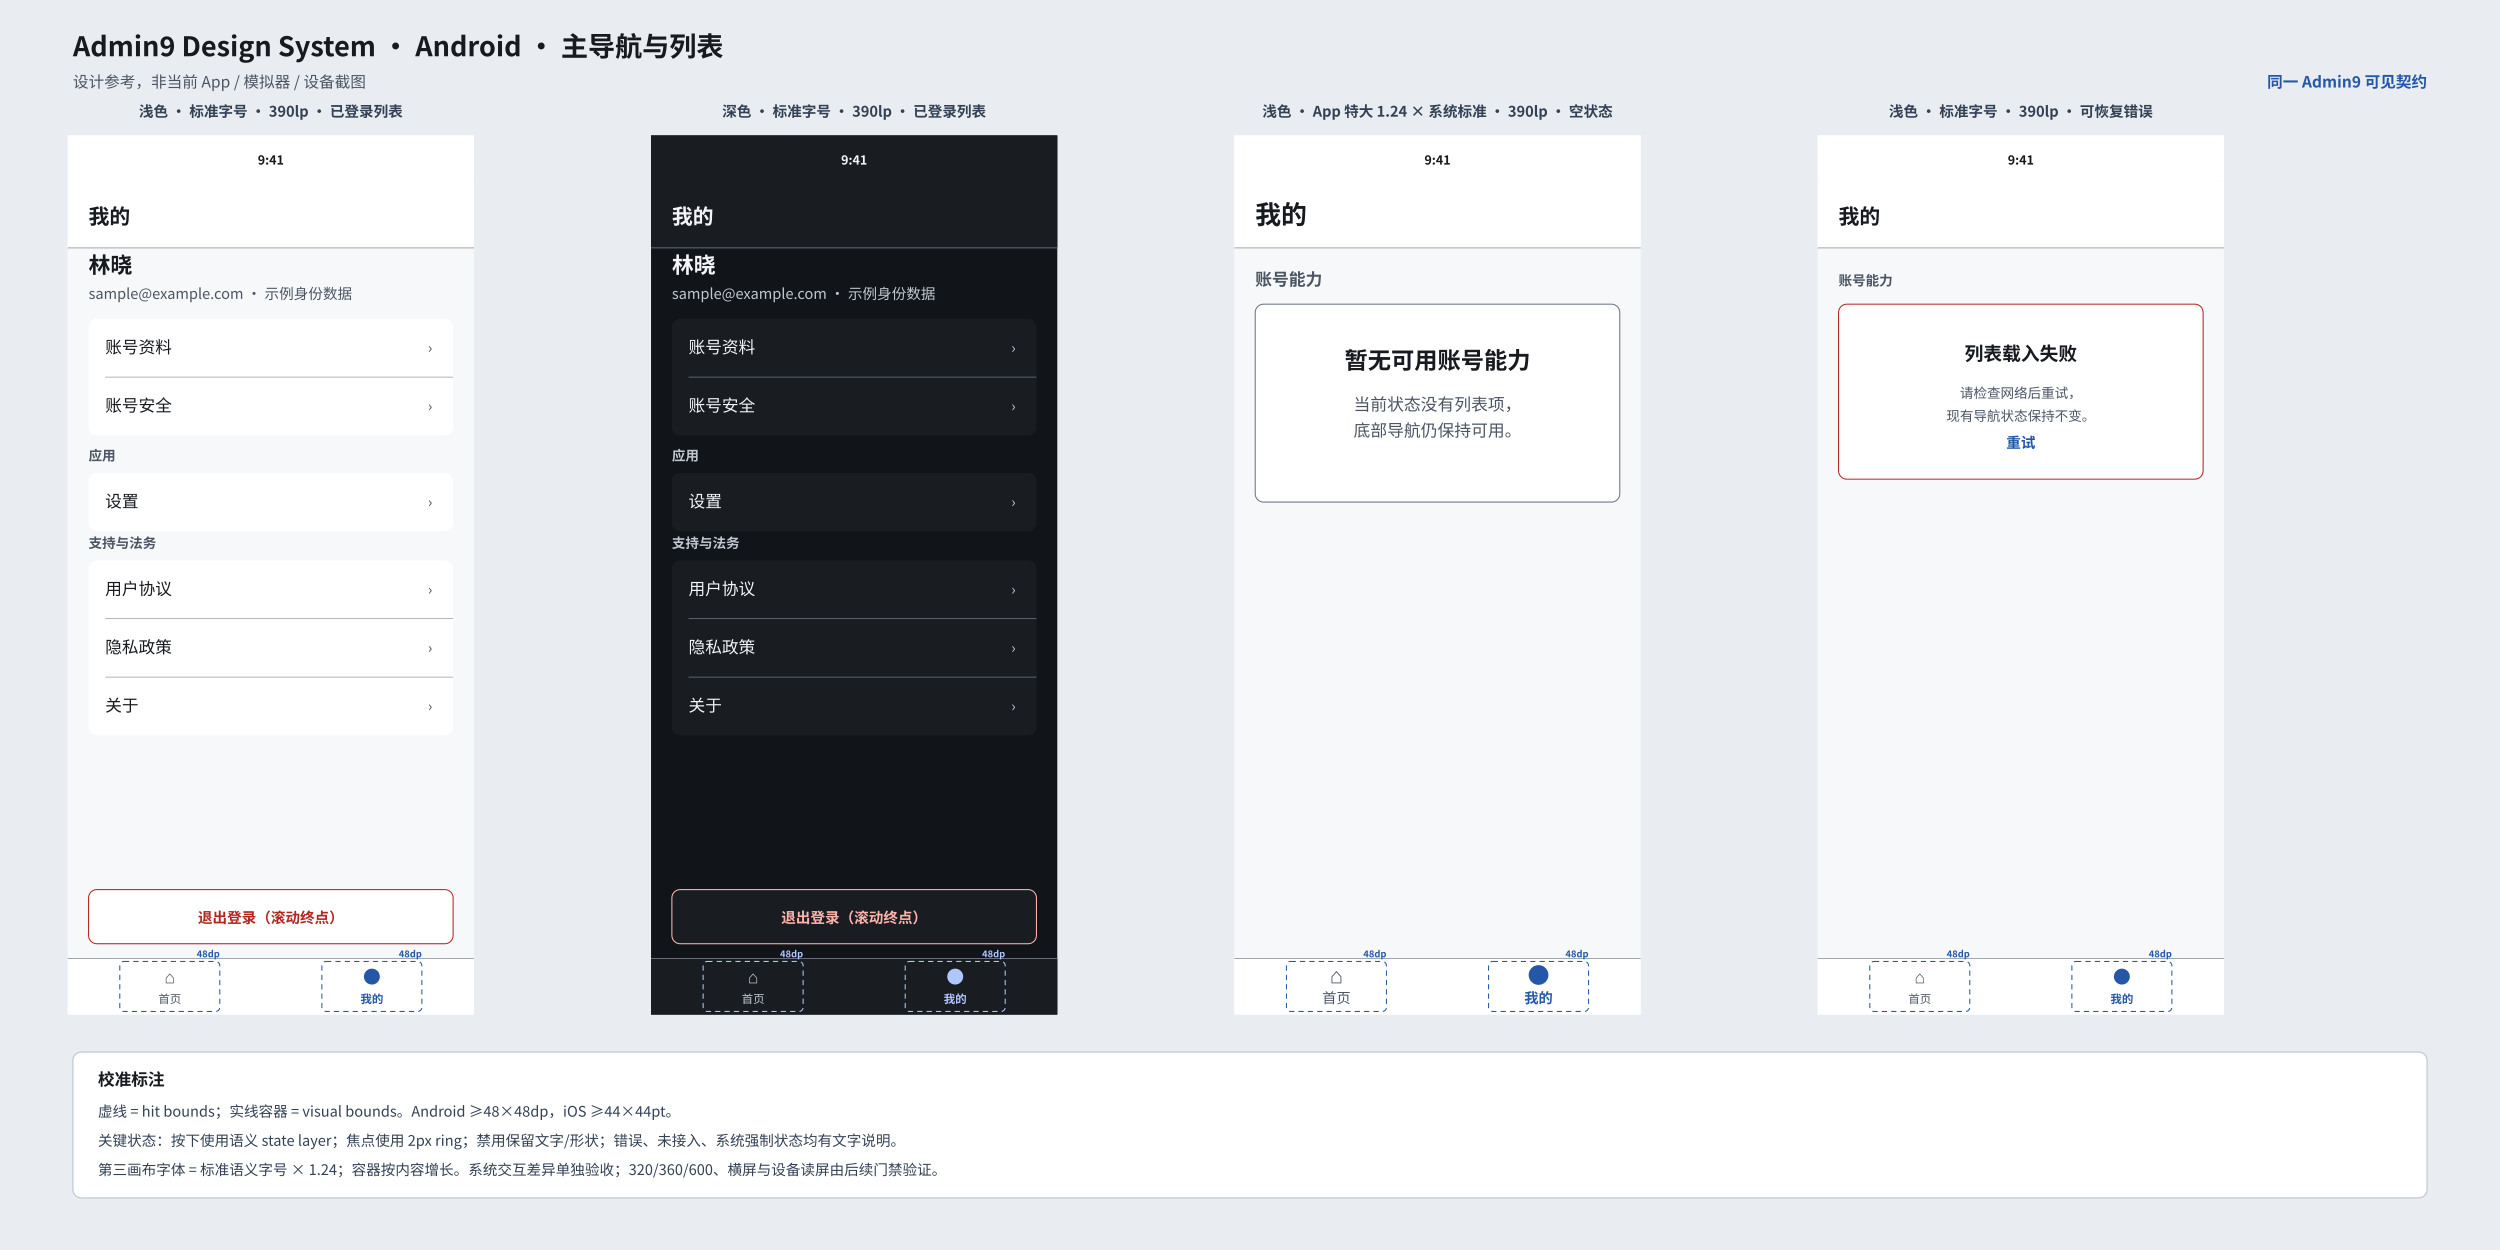
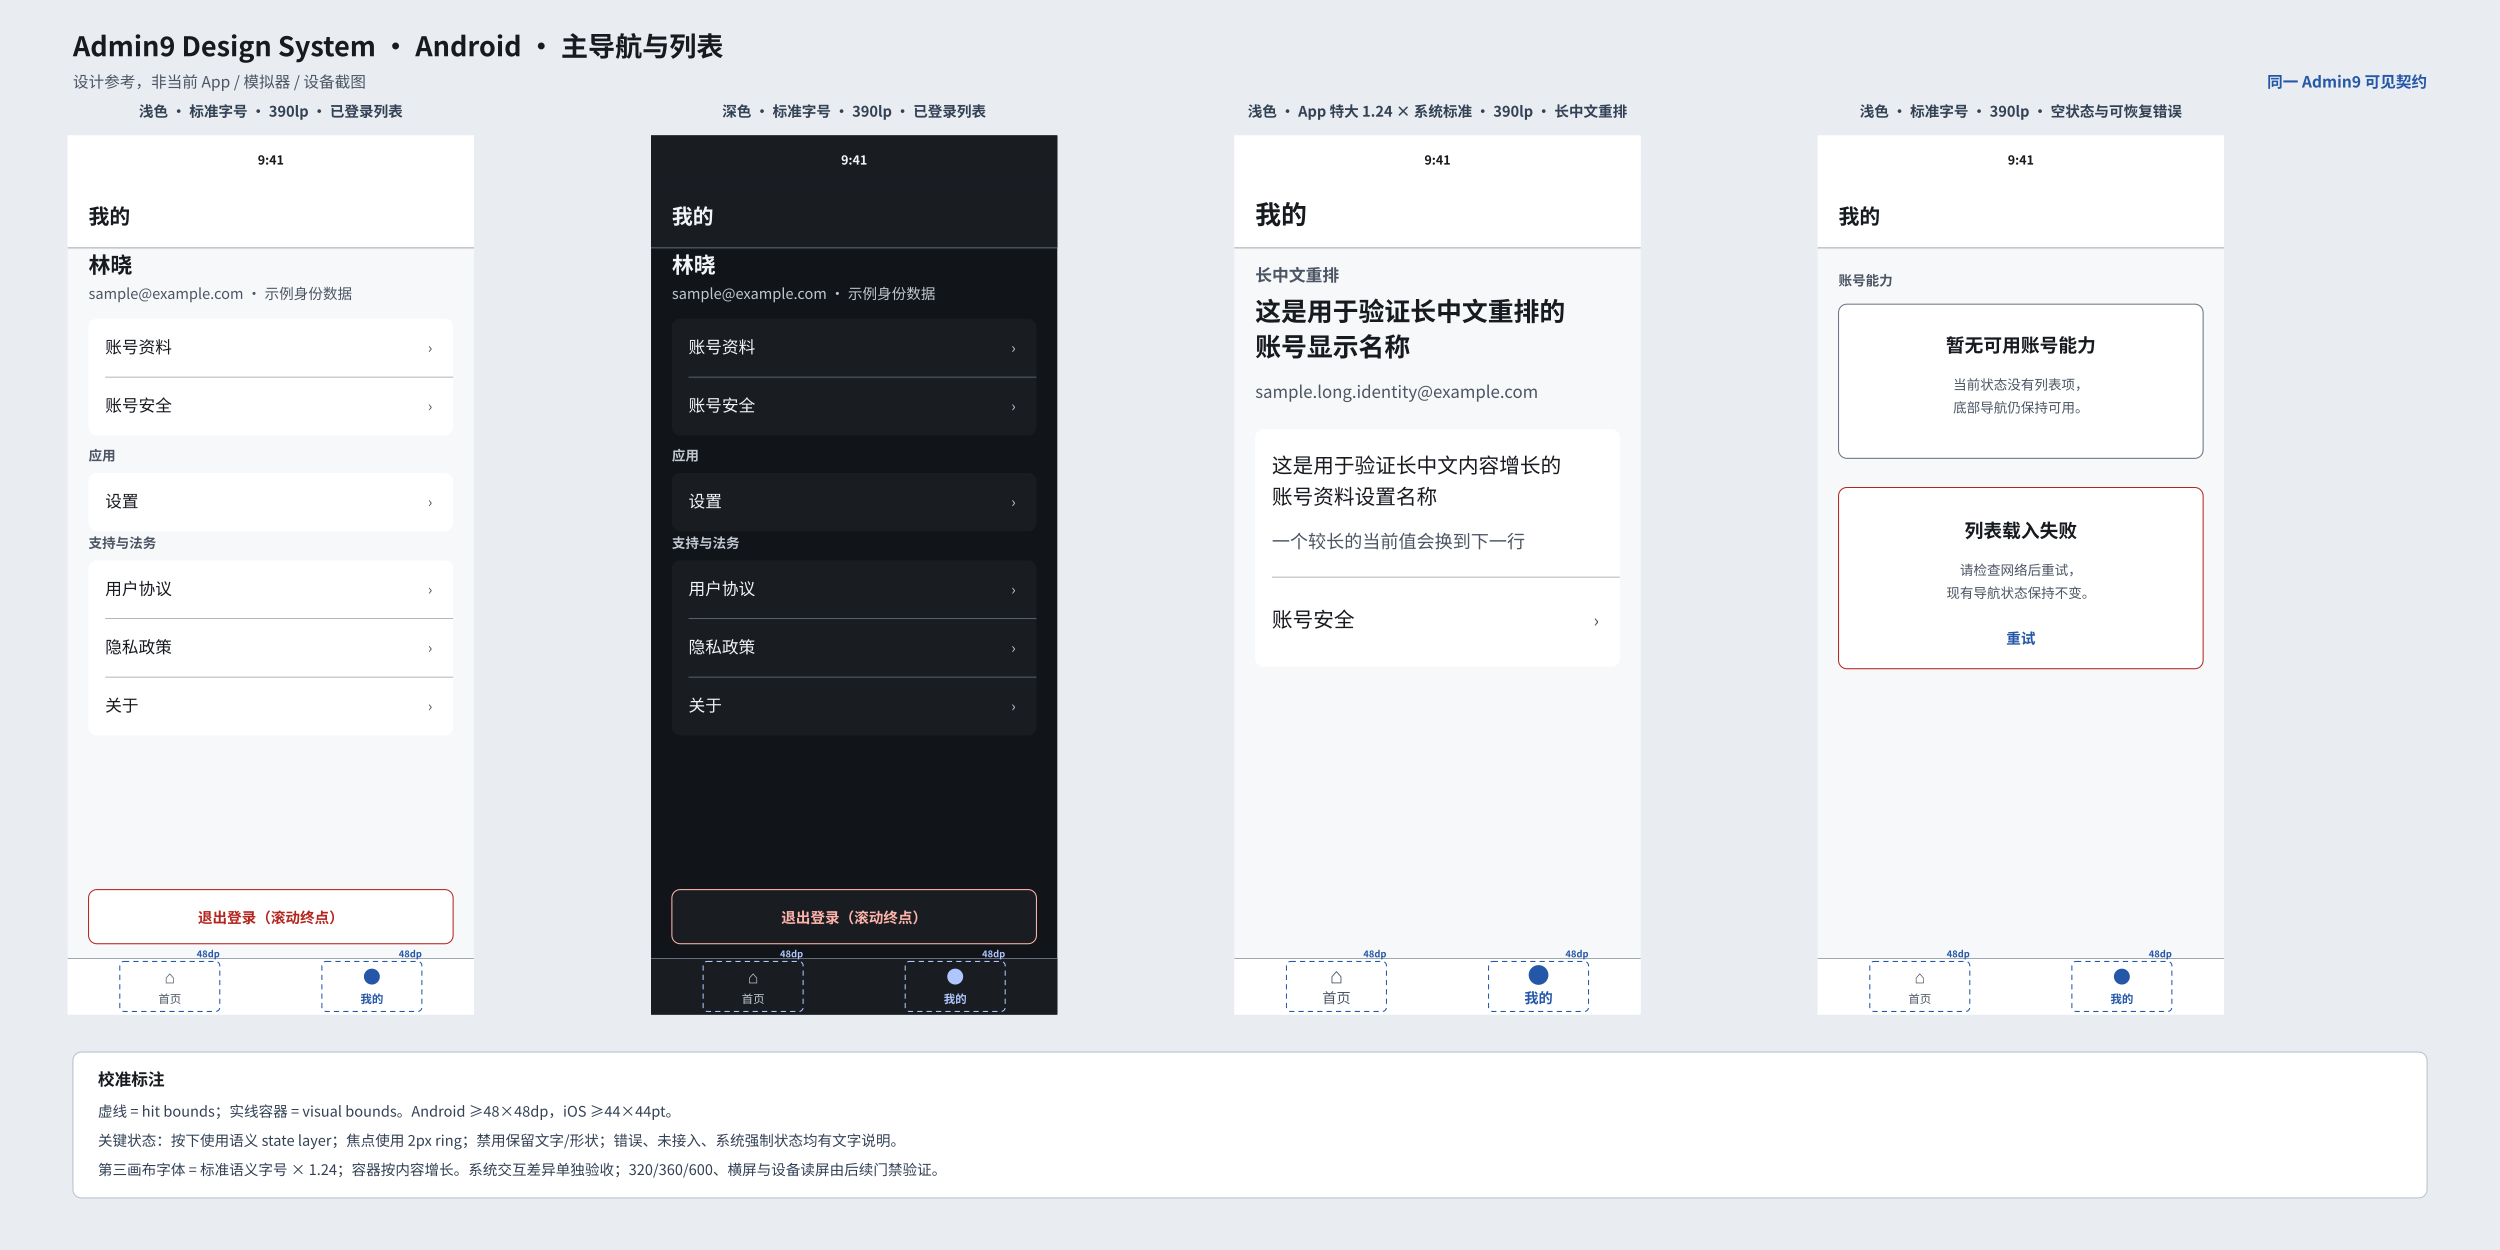
<svg xmlns="http://www.w3.org/2000/svg" width="2400" height="1200" viewBox="0 0 2400 1200">
  <rect x="0" y="0" width="2400" height="1200" rx="0" fill="#E9EDF2" stroke="none" />
-   <text x="70" y="54" font-size="26" font-weight="750" fill="#171A1F" text-anchor="start" font-family="-apple-system,BlinkMacSystemFont,'Noto Sans CJK SC','PingFang SC',Arial,sans-serif">Admin9 Design System · Android · 主导航与列表</text>
+   <text data-platform-difference="board-platform-title" x="70" y="54" font-size="26" font-weight="750" fill="#171A1F" text-anchor="start" font-family="-apple-system,BlinkMacSystemFont,'Noto Sans CJK SC','PingFang SC',Arial,sans-serif">Admin9 Design System · Android · 主导航与列表</text>
  <text x="70" y="84" font-size="15" font-weight="500" fill="#4B5563" text-anchor="start" font-family="-apple-system,BlinkMacSystemFont,'Noto Sans CJK SC','PingFang SC',Arial,sans-serif">设计参考，非当前 App / 模拟器 / 设备截图</text>
  <text x="2330" y="84" font-size="15" font-weight="650" fill="#2457A7" text-anchor="end" font-family="-apple-system,BlinkMacSystemFont,'Noto Sans CJK SC','PingFang SC',Arial,sans-serif">同一 Admin9 可见契约</text>
  <text x="260" y="112" font-size="14" font-weight="650" fill="#334155" text-anchor="middle" font-family="-apple-system,BlinkMacSystemFont,'Noto Sans CJK SC','PingFang SC',Arial,sans-serif">浅色 · 标准字号 · 390lp · 已登录列表</text>
  <g transform="translate(65,130)">
    <rect x="0" y="0" width="390" height="844" rx="0" fill="#F7F8FA" stroke="none" />
    <rect x="0" y="0" width="390" height="44" rx="0" fill="#FFFFFF" stroke="none" />
    <text x="195" y="28" font-size="12" font-weight="600" fill="#171A1F" text-anchor="middle" font-family="-apple-system,BlinkMacSystemFont,'Noto Sans CJK SC','PingFang SC',Arial,sans-serif">9:41</text>
    <rect x="0" y="44" width="390" height="64" rx="0" fill="#FFFFFF" stroke="none" />
    <text x="20" y="85" font-size="20" font-weight="700" fill="#171A1F" text-anchor="start" font-family="-apple-system,BlinkMacSystemFont,'Noto Sans CJK SC','PingFang SC',Arial,sans-serif">我的</text>
    <line x1="0" y1="108" x2="390" y2="108" stroke="#687482" stroke-width="0.6" />
    <text x="20" y="132" font-size="21" font-weight="700" fill="#171A1F" text-anchor="start" font-family="-apple-system,BlinkMacSystemFont,'Noto Sans CJK SC','PingFang SC',Arial,sans-serif">林晓</text>
    <text x="20" y="157" font-size="14" font-weight="400" fill="#4B5563" text-anchor="start" font-family="-apple-system,BlinkMacSystemFont,'Noto Sans CJK SC','PingFang SC',Arial,sans-serif">sample@example.com · 示例身份数据</text>
    <rect x="20" y="176" width="350" height="112" rx="8" fill="#FFFFFF" stroke="none" />
    <text x="36" y="209" font-size="16" font-weight="500" fill="#171A1F" text-anchor="start" font-family="-apple-system,BlinkMacSystemFont,'Noto Sans CJK SC','PingFang SC',Arial,sans-serif">账号资料</text>
    <text x="350" y="209" font-size="14" font-weight="500" fill="#4B5563" text-anchor="end" font-family="-apple-system,BlinkMacSystemFont,'Noto Sans CJK SC','PingFang SC',Arial,sans-serif">›</text>
    <line x1="36" y1="232" x2="370" y2="232" stroke="#687482" stroke-width="0.5" />
    <text x="36" y="265" font-size="16" font-weight="500" fill="#171A1F" text-anchor="start" font-family="-apple-system,BlinkMacSystemFont,'Noto Sans CJK SC','PingFang SC',Arial,sans-serif">账号安全</text>
    <text x="350" y="265" font-size="14" font-weight="500" fill="#4B5563" text-anchor="end" font-family="-apple-system,BlinkMacSystemFont,'Noto Sans CJK SC','PingFang SC',Arial,sans-serif">›</text>
    <text x="20" y="312" font-size="13" font-weight="650" fill="#4B5563" text-anchor="start" font-family="-apple-system,BlinkMacSystemFont,'Noto Sans CJK SC','PingFang SC',Arial,sans-serif">应用</text>
    <rect x="20" y="324" width="350" height="56" rx="8" fill="#FFFFFF" stroke="none" />
    <text x="36" y="357" font-size="16" font-weight="500" fill="#171A1F" text-anchor="start" font-family="-apple-system,BlinkMacSystemFont,'Noto Sans CJK SC','PingFang SC',Arial,sans-serif">设置</text>
    <text x="350" y="357" font-size="14" font-weight="500" fill="#4B5563" text-anchor="end" font-family="-apple-system,BlinkMacSystemFont,'Noto Sans CJK SC','PingFang SC',Arial,sans-serif">›</text>
    <text x="20" y="396" font-size="13" font-weight="650" fill="#4B5563" text-anchor="start" font-family="-apple-system,BlinkMacSystemFont,'Noto Sans CJK SC','PingFang SC',Arial,sans-serif">支持与法务</text>
    <rect x="20" y="408" width="350" height="168" rx="8" fill="#FFFFFF" stroke="none" />
    <text x="36" y="441" font-size="16" font-weight="500" fill="#171A1F" text-anchor="start" font-family="-apple-system,BlinkMacSystemFont,'Noto Sans CJK SC','PingFang SC',Arial,sans-serif">用户协议</text>
    <text x="350" y="441" font-size="14" font-weight="500" fill="#4B5563" text-anchor="end" font-family="-apple-system,BlinkMacSystemFont,'Noto Sans CJK SC','PingFang SC',Arial,sans-serif">›</text>
    <line x1="36" y1="464" x2="370" y2="464" stroke="#687482" stroke-width="0.5" />
    <text x="36" y="497" font-size="16" font-weight="500" fill="#171A1F" text-anchor="start" font-family="-apple-system,BlinkMacSystemFont,'Noto Sans CJK SC','PingFang SC',Arial,sans-serif">隐私政策</text>
    <text x="350" y="497" font-size="14" font-weight="500" fill="#4B5563" text-anchor="end" font-family="-apple-system,BlinkMacSystemFont,'Noto Sans CJK SC','PingFang SC',Arial,sans-serif">›</text>
    <line x1="36" y1="520" x2="370" y2="520" stroke="#687482" stroke-width="0.5" />
    <text x="36" y="553" font-size="16" font-weight="500" fill="#171A1F" text-anchor="start" font-family="-apple-system,BlinkMacSystemFont,'Noto Sans CJK SC','PingFang SC',Arial,sans-serif">关于</text>
    <text x="350" y="553" font-size="14" font-weight="500" fill="#4B5563" text-anchor="end" font-family="-apple-system,BlinkMacSystemFont,'Noto Sans CJK SC','PingFang SC',Arial,sans-serif">›</text>
    <rect x="20" y="724" width="350" height="52" rx="8" fill="#FFFFFF" stroke="#B3261E" />
    <text x="195" y="756" font-size="14" font-weight="650" fill="#B3261E" text-anchor="middle" font-family="-apple-system,BlinkMacSystemFont,'Noto Sans CJK SC','PingFang SC',Arial,sans-serif">退出登录（滚动终点）</text>
    <rect x="0" y="790" width="390" height="54" rx="0" fill="#FFFFFF" stroke="none" />
    <line x1="0" y1="790" x2="390" y2="790" stroke="#687482" stroke-width="0.6" />
    <text x="98" y="814" font-size="17" font-weight="600" fill="#4B5563" text-anchor="middle" font-family="-apple-system,BlinkMacSystemFont,'Noto Sans CJK SC','PingFang SC',Arial,sans-serif">⌂</text>
    <text x="98" y="833" font-size="11" font-weight="500" fill="#4B5563" text-anchor="middle" font-family="-apple-system,BlinkMacSystemFont,'Noto Sans CJK SC','PingFang SC',Arial,sans-serif">首页</text>
    <text x="292" y="814" font-size="17" font-weight="600" fill="#2457A7" text-anchor="middle" font-family="-apple-system,BlinkMacSystemFont,'Noto Sans CJK SC','PingFang SC',Arial,sans-serif">●</text>
    <text x="292" y="833" font-size="11" font-weight="650" fill="#2457A7" text-anchor="middle" font-family="-apple-system,BlinkMacSystemFont,'Noto Sans CJK SC','PingFang SC',Arial,sans-serif">我的</text>
    <rect x="50" y="793" width="96" height="48" rx="4" fill="none" stroke="#2457A7" stroke-dasharray="5 4" />
-     <text x="146" y="789" font-size="9" font-weight="600" fill="#2457A7" text-anchor="end" font-family="-apple-system,BlinkMacSystemFont,'Noto Sans CJK SC','PingFang SC',Arial,sans-serif">48dp</text>
+     <text data-platform-difference="navigation-hit-minimum" x="146" y="789" font-size="9" font-weight="600" fill="#2457A7" text-anchor="end" font-family="-apple-system,BlinkMacSystemFont,'Noto Sans CJK SC','PingFang SC',Arial,sans-serif">48dp</text>
    <rect x="244" y="793" width="96" height="48" rx="4" fill="none" stroke="#2457A7" stroke-dasharray="5 4" />
-     <text x="340" y="789" font-size="9" font-weight="600" fill="#2457A7" text-anchor="end" font-family="-apple-system,BlinkMacSystemFont,'Noto Sans CJK SC','PingFang SC',Arial,sans-serif">48dp</text>
+     <text data-platform-difference="navigation-hit-minimum" x="340" y="789" font-size="9" font-weight="600" fill="#2457A7" text-anchor="end" font-family="-apple-system,BlinkMacSystemFont,'Noto Sans CJK SC','PingFang SC',Arial,sans-serif">48dp</text>
  </g>
  <text x="820" y="112" font-size="14" font-weight="650" fill="#334155" text-anchor="middle" font-family="-apple-system,BlinkMacSystemFont,'Noto Sans CJK SC','PingFang SC',Arial,sans-serif">深色 · 标准字号 · 390lp · 已登录列表</text>
  <g transform="translate(625,130)">
    <rect x="0" y="0" width="390" height="844" rx="0" fill="#111418" stroke="none" />
    <rect x="0" y="0" width="390" height="44" rx="0" fill="#191D22" stroke="none" />
    <text x="195" y="28" font-size="12" font-weight="600" fill="#F2F4F7" text-anchor="middle" font-family="-apple-system,BlinkMacSystemFont,'Noto Sans CJK SC','PingFang SC',Arial,sans-serif">9:41</text>
    <rect x="0" y="44" width="390" height="64" rx="0" fill="#191D22" stroke="none" />
    <text x="20" y="85" font-size="20" font-weight="700" fill="#F2F4F7" text-anchor="start" font-family="-apple-system,BlinkMacSystemFont,'Noto Sans CJK SC','PingFang SC',Arial,sans-serif">我的</text>
    <line x1="0" y1="108" x2="390" y2="108" stroke="#929EAC" stroke-width="0.6" />
    <text x="20" y="132" font-size="21" font-weight="700" fill="#F2F4F7" text-anchor="start" font-family="-apple-system,BlinkMacSystemFont,'Noto Sans CJK SC','PingFang SC',Arial,sans-serif">林晓</text>
    <text x="20" y="157" font-size="14" font-weight="400" fill="#C1C7D0" text-anchor="start" font-family="-apple-system,BlinkMacSystemFont,'Noto Sans CJK SC','PingFang SC',Arial,sans-serif">sample@example.com · 示例身份数据</text>
    <rect x="20" y="176" width="350" height="112" rx="8" fill="#191D22" stroke="none" />
    <text x="36" y="209" font-size="16" font-weight="500" fill="#F2F4F7" text-anchor="start" font-family="-apple-system,BlinkMacSystemFont,'Noto Sans CJK SC','PingFang SC',Arial,sans-serif">账号资料</text>
    <text x="350" y="209" font-size="14" font-weight="500" fill="#C1C7D0" text-anchor="end" font-family="-apple-system,BlinkMacSystemFont,'Noto Sans CJK SC','PingFang SC',Arial,sans-serif">›</text>
    <line x1="36" y1="232" x2="370" y2="232" stroke="#929EAC" stroke-width="0.5" />
    <text x="36" y="265" font-size="16" font-weight="500" fill="#F2F4F7" text-anchor="start" font-family="-apple-system,BlinkMacSystemFont,'Noto Sans CJK SC','PingFang SC',Arial,sans-serif">账号安全</text>
    <text x="350" y="265" font-size="14" font-weight="500" fill="#C1C7D0" text-anchor="end" font-family="-apple-system,BlinkMacSystemFont,'Noto Sans CJK SC','PingFang SC',Arial,sans-serif">›</text>
    <text x="20" y="312" font-size="13" font-weight="650" fill="#C1C7D0" text-anchor="start" font-family="-apple-system,BlinkMacSystemFont,'Noto Sans CJK SC','PingFang SC',Arial,sans-serif">应用</text>
    <rect x="20" y="324" width="350" height="56" rx="8" fill="#191D22" stroke="none" />
    <text x="36" y="357" font-size="16" font-weight="500" fill="#F2F4F7" text-anchor="start" font-family="-apple-system,BlinkMacSystemFont,'Noto Sans CJK SC','PingFang SC',Arial,sans-serif">设置</text>
    <text x="350" y="357" font-size="14" font-weight="500" fill="#C1C7D0" text-anchor="end" font-family="-apple-system,BlinkMacSystemFont,'Noto Sans CJK SC','PingFang SC',Arial,sans-serif">›</text>
    <text x="20" y="396" font-size="13" font-weight="650" fill="#C1C7D0" text-anchor="start" font-family="-apple-system,BlinkMacSystemFont,'Noto Sans CJK SC','PingFang SC',Arial,sans-serif">支持与法务</text>
    <rect x="20" y="408" width="350" height="168" rx="8" fill="#191D22" stroke="none" />
    <text x="36" y="441" font-size="16" font-weight="500" fill="#F2F4F7" text-anchor="start" font-family="-apple-system,BlinkMacSystemFont,'Noto Sans CJK SC','PingFang SC',Arial,sans-serif">用户协议</text>
    <text x="350" y="441" font-size="14" font-weight="500" fill="#C1C7D0" text-anchor="end" font-family="-apple-system,BlinkMacSystemFont,'Noto Sans CJK SC','PingFang SC',Arial,sans-serif">›</text>
    <line x1="36" y1="464" x2="370" y2="464" stroke="#929EAC" stroke-width="0.5" />
    <text x="36" y="497" font-size="16" font-weight="500" fill="#F2F4F7" text-anchor="start" font-family="-apple-system,BlinkMacSystemFont,'Noto Sans CJK SC','PingFang SC',Arial,sans-serif">隐私政策</text>
    <text x="350" y="497" font-size="14" font-weight="500" fill="#C1C7D0" text-anchor="end" font-family="-apple-system,BlinkMacSystemFont,'Noto Sans CJK SC','PingFang SC',Arial,sans-serif">›</text>
    <line x1="36" y1="520" x2="370" y2="520" stroke="#929EAC" stroke-width="0.5" />
    <text x="36" y="553" font-size="16" font-weight="500" fill="#F2F4F7" text-anchor="start" font-family="-apple-system,BlinkMacSystemFont,'Noto Sans CJK SC','PingFang SC',Arial,sans-serif">关于</text>
    <text x="350" y="553" font-size="14" font-weight="500" fill="#C1C7D0" text-anchor="end" font-family="-apple-system,BlinkMacSystemFont,'Noto Sans CJK SC','PingFang SC',Arial,sans-serif">›</text>
    <rect x="20" y="724" width="350" height="52" rx="8" fill="#191D22" stroke="#FFB4AB" />
    <text x="195" y="756" font-size="14" font-weight="650" fill="#FFB4AB" text-anchor="middle" font-family="-apple-system,BlinkMacSystemFont,'Noto Sans CJK SC','PingFang SC',Arial,sans-serif">退出登录（滚动终点）</text>
    <rect x="0" y="790" width="390" height="54" rx="0" fill="#191D22" stroke="none" />
    <line x1="0" y1="790" x2="390" y2="790" stroke="#929EAC" stroke-width="0.6" />
    <text x="98" y="814" font-size="17" font-weight="600" fill="#C1C7D0" text-anchor="middle" font-family="-apple-system,BlinkMacSystemFont,'Noto Sans CJK SC','PingFang SC',Arial,sans-serif">⌂</text>
    <text x="98" y="833" font-size="11" font-weight="500" fill="#C1C7D0" text-anchor="middle" font-family="-apple-system,BlinkMacSystemFont,'Noto Sans CJK SC','PingFang SC',Arial,sans-serif">首页</text>
    <text x="292" y="814" font-size="17" font-weight="600" fill="#AFC6FF" text-anchor="middle" font-family="-apple-system,BlinkMacSystemFont,'Noto Sans CJK SC','PingFang SC',Arial,sans-serif">●</text>
    <text x="292" y="833" font-size="11" font-weight="650" fill="#AFC6FF" text-anchor="middle" font-family="-apple-system,BlinkMacSystemFont,'Noto Sans CJK SC','PingFang SC',Arial,sans-serif">我的</text>
    <rect x="50" y="793" width="96" height="48" rx="4" fill="none" stroke="#AFC6FF" stroke-dasharray="5 4" />
-     <text x="146" y="789" font-size="9" font-weight="600" fill="#AFC6FF" text-anchor="end" font-family="-apple-system,BlinkMacSystemFont,'Noto Sans CJK SC','PingFang SC',Arial,sans-serif">48dp</text>
+     <text data-platform-difference="navigation-hit-minimum" x="146" y="789" font-size="9" font-weight="600" fill="#AFC6FF" text-anchor="end" font-family="-apple-system,BlinkMacSystemFont,'Noto Sans CJK SC','PingFang SC',Arial,sans-serif">48dp</text>
    <rect x="244" y="793" width="96" height="48" rx="4" fill="none" stroke="#AFC6FF" stroke-dasharray="5 4" />
-     <text x="340" y="789" font-size="9" font-weight="600" fill="#AFC6FF" text-anchor="end" font-family="-apple-system,BlinkMacSystemFont,'Noto Sans CJK SC','PingFang SC',Arial,sans-serif">48dp</text>
+     <text data-platform-difference="navigation-hit-minimum" x="340" y="789" font-size="9" font-weight="600" fill="#AFC6FF" text-anchor="end" font-family="-apple-system,BlinkMacSystemFont,'Noto Sans CJK SC','PingFang SC',Arial,sans-serif">48dp</text>
  </g>
-   <text x="1380" y="112" font-size="14" font-weight="650" fill="#334155" text-anchor="middle" font-family="-apple-system,BlinkMacSystemFont,'Noto Sans CJK SC','PingFang SC',Arial,sans-serif">浅色 · App 特大 1.24 × 系统标准 · 390lp · 空状态</text>
+   <text x="1380" y="112" font-size="14" font-weight="650" fill="#334155" text-anchor="middle" font-family="-apple-system,BlinkMacSystemFont,'Noto Sans CJK SC','PingFang SC',Arial,sans-serif">浅色 · App 特大 1.24 × 系统标准 · 390lp · 长中文重排</text>
  <g transform="translate(1185,130)">
    <rect x="0" y="0" width="390" height="844" rx="0" fill="#F7F8FA" stroke="none" />
    <rect x="0" y="0" width="390" height="44" rx="0" fill="#FFFFFF" stroke="none" />
    <text x="195" y="28" font-size="12" font-weight="600" fill="#171A1F" text-anchor="middle" font-family="-apple-system,BlinkMacSystemFont,'Noto Sans CJK SC','PingFang SC',Arial,sans-serif">9:41</text>
    <rect x="0" y="44" width="390" height="64" rx="0" fill="#FFFFFF" stroke="none" />
    <text x="20" y="85" font-size="24.8" font-weight="700" fill="#171A1F" text-anchor="start" font-family="-apple-system,BlinkMacSystemFont,'Noto Sans CJK SC','PingFang SC',Arial,sans-serif">我的</text>
    <line x1="0" y1="108" x2="390" y2="108" stroke="#687482" stroke-width="0.6" />
-     <text x="20" y="144" font-size="16.12" font-weight="650" fill="#4B5563" text-anchor="start" font-family="-apple-system,BlinkMacSystemFont,'Noto Sans CJK SC','PingFang SC',Arial,sans-serif">账号能力</text>
-     <rect x="20" y="162" width="350" height="190" rx="8" fill="#FFFFFF" stroke="#687482" />
-     <text x="195" y="224" font-size="22.32" font-weight="700" fill="#171A1F" text-anchor="middle" font-family="-apple-system,BlinkMacSystemFont,'Noto Sans CJK SC','PingFang SC',Arial,sans-serif">暂无可用账号能力</text>
-     <text x="195" y="264" font-size="16.12" font-weight="400" fill="#4B5563" text-anchor="middle" font-family="-apple-system,BlinkMacSystemFont,'Noto Sans CJK SC','PingFang SC',Arial,sans-serif">当前状态没有列表项，</text>
-     <text x="195" y="289" font-size="16.12" font-weight="400" fill="#4B5563" text-anchor="middle" font-family="-apple-system,BlinkMacSystemFont,'Noto Sans CJK SC','PingFang SC',Arial,sans-serif">底部导航仍保持可用。</text>
+     <text x="20" y="140" font-size="16.12" font-weight="650" fill="#4B5563" text-anchor="start" font-family="-apple-system,BlinkMacSystemFont,'Noto Sans CJK SC','PingFang SC',Arial,sans-serif">长中文重排</text>
+     <text x="20" y="178" font-size="24.8" font-weight="700" fill="#171A1F" text-anchor="start" font-family="-apple-system,BlinkMacSystemFont,'Noto Sans CJK SC','PingFang SC',Arial,sans-serif">这是用于验证长中文重排的</text>
+     <text x="20" y="212" font-size="24.8" font-weight="700" fill="#171A1F" text-anchor="start" font-family="-apple-system,BlinkMacSystemFont,'Noto Sans CJK SC','PingFang SC',Arial,sans-serif">账号显示名称</text>
+     <text x="20" y="252" font-size="16.12" font-weight="400" fill="#4B5563" text-anchor="start" font-family="-apple-system,BlinkMacSystemFont,'Noto Sans CJK SC','PingFang SC',Arial,sans-serif">sample.long.identity@example.com</text>
+     <rect x="20" y="282" width="350" height="228" rx="8" fill="#FFFFFF" stroke="none" />
+     <text x="36" y="324" font-size="19.84" font-weight="500" fill="#171A1F" text-anchor="start" font-family="-apple-system,BlinkMacSystemFont,'Noto Sans CJK SC','PingFang SC',Arial,sans-serif">这是用于验证长中文内容增长的</text>
+     <text x="36" y="354" font-size="19.84" font-weight="500" fill="#171A1F" text-anchor="start" font-family="-apple-system,BlinkMacSystemFont,'Noto Sans CJK SC','PingFang SC',Arial,sans-serif">账号资料设置名称</text>
+     <text x="36" y="396" font-size="17.36" font-weight="500" fill="#4B5563" text-anchor="start" font-family="-apple-system,BlinkMacSystemFont,'Noto Sans CJK SC','PingFang SC',Arial,sans-serif">一个较长的当前值会换到下一行</text>
+     <line x1="36" y1="424" x2="370" y2="424" stroke="#687482" stroke-width="0.5" />
+     <text x="36" y="472" font-size="19.84" font-weight="500" fill="#171A1F" text-anchor="start" font-family="-apple-system,BlinkMacSystemFont,'Noto Sans CJK SC','PingFang SC',Arial,sans-serif">账号安全</text>
+     <text x="350" y="472" font-size="17.36" font-weight="500" fill="#4B5563" text-anchor="end" font-family="-apple-system,BlinkMacSystemFont,'Noto Sans CJK SC','PingFang SC',Arial,sans-serif">›</text>
    <rect x="0" y="790" width="390" height="54" rx="0" fill="#FFFFFF" stroke="none" />
    <line x1="0" y1="790" x2="390" y2="790" stroke="#687482" stroke-width="0.6" />
    <text x="98" y="814" font-size="21.08" font-weight="600" fill="#4B5563" text-anchor="middle" font-family="-apple-system,BlinkMacSystemFont,'Noto Sans CJK SC','PingFang SC',Arial,sans-serif">⌂</text>
    <text x="98" y="833" font-size="13.64" font-weight="500" fill="#4B5563" text-anchor="middle" font-family="-apple-system,BlinkMacSystemFont,'Noto Sans CJK SC','PingFang SC',Arial,sans-serif">首页</text>
    <text x="292" y="814" font-size="21.08" font-weight="600" fill="#2457A7" text-anchor="middle" font-family="-apple-system,BlinkMacSystemFont,'Noto Sans CJK SC','PingFang SC',Arial,sans-serif">●</text>
    <text x="292" y="833" font-size="13.64" font-weight="650" fill="#2457A7" text-anchor="middle" font-family="-apple-system,BlinkMacSystemFont,'Noto Sans CJK SC','PingFang SC',Arial,sans-serif">我的</text>
    <rect x="50" y="793" width="96" height="48" rx="4" fill="none" stroke="#2457A7" stroke-dasharray="5 4" />
-     <text x="146" y="789" font-size="9" font-weight="600" fill="#2457A7" text-anchor="end" font-family="-apple-system,BlinkMacSystemFont,'Noto Sans CJK SC','PingFang SC',Arial,sans-serif">48dp</text>
+     <text data-platform-difference="navigation-hit-minimum" x="146" y="789" font-size="9" font-weight="600" fill="#2457A7" text-anchor="end" font-family="-apple-system,BlinkMacSystemFont,'Noto Sans CJK SC','PingFang SC',Arial,sans-serif">48dp</text>
    <rect x="244" y="793" width="96" height="48" rx="4" fill="none" stroke="#2457A7" stroke-dasharray="5 4" />
-     <text x="340" y="789" font-size="9" font-weight="600" fill="#2457A7" text-anchor="end" font-family="-apple-system,BlinkMacSystemFont,'Noto Sans CJK SC','PingFang SC',Arial,sans-serif">48dp</text>
+     <text data-platform-difference="navigation-hit-minimum" x="340" y="789" font-size="9" font-weight="600" fill="#2457A7" text-anchor="end" font-family="-apple-system,BlinkMacSystemFont,'Noto Sans CJK SC','PingFang SC',Arial,sans-serif">48dp</text>
  </g>
-   <text x="1940" y="112" font-size="14" font-weight="650" fill="#334155" text-anchor="middle" font-family="-apple-system,BlinkMacSystemFont,'Noto Sans CJK SC','PingFang SC',Arial,sans-serif">浅色 · 标准字号 · 390lp · 可恢复错误</text>
+   <text x="1940" y="112" font-size="14" font-weight="650" fill="#334155" text-anchor="middle" font-family="-apple-system,BlinkMacSystemFont,'Noto Sans CJK SC','PingFang SC',Arial,sans-serif">浅色 · 标准字号 · 390lp · 空状态与可恢复错误</text>
  <g transform="translate(1745,130)">
    <rect x="0" y="0" width="390" height="844" rx="0" fill="#F7F8FA" stroke="none" />
    <rect x="0" y="0" width="390" height="44" rx="0" fill="#FFFFFF" stroke="none" />
    <text x="195" y="28" font-size="12" font-weight="600" fill="#171A1F" text-anchor="middle" font-family="-apple-system,BlinkMacSystemFont,'Noto Sans CJK SC','PingFang SC',Arial,sans-serif">9:41</text>
    <rect x="0" y="44" width="390" height="64" rx="0" fill="#FFFFFF" stroke="none" />
    <text x="20" y="85" font-size="20" font-weight="700" fill="#171A1F" text-anchor="start" font-family="-apple-system,BlinkMacSystemFont,'Noto Sans CJK SC','PingFang SC',Arial,sans-serif">我的</text>
    <line x1="0" y1="108" x2="390" y2="108" stroke="#687482" stroke-width="0.6" />
    <text x="20" y="144" font-size="13" font-weight="650" fill="#4B5563" text-anchor="start" font-family="-apple-system,BlinkMacSystemFont,'Noto Sans CJK SC','PingFang SC',Arial,sans-serif">账号能力</text>
-     <rect x="20" y="162" width="350" height="168" rx="8" fill="#FFFFFF" stroke="#B3261E" />
-     <text x="195" y="216" font-size="18" font-weight="700" fill="#171A1F" text-anchor="middle" font-family="-apple-system,BlinkMacSystemFont,'Noto Sans CJK SC','PingFang SC',Arial,sans-serif">列表载入失败</text>
-     <text x="195" y="252" font-size="13" font-weight="400" fill="#4B5563" text-anchor="middle" font-family="-apple-system,BlinkMacSystemFont,'Noto Sans CJK SC','PingFang SC',Arial,sans-serif">请检查网络后重试，</text>
-     <text x="195" y="274" font-size="13" font-weight="400" fill="#4B5563" text-anchor="middle" font-family="-apple-system,BlinkMacSystemFont,'Noto Sans CJK SC','PingFang SC',Arial,sans-serif">现有导航状态保持不变。</text>
-     <text x="195" y="300" font-size="14" font-weight="650" fill="#2457A7" text-anchor="middle" font-family="-apple-system,BlinkMacSystemFont,'Noto Sans CJK SC','PingFang SC',Arial,sans-serif">重试</text>
+     <rect x="20" y="162" width="350" height="148" rx="8" fill="#FFFFFF" stroke="#687482" />
+     <text x="195" y="208" font-size="18" font-weight="700" fill="#171A1F" text-anchor="middle" font-family="-apple-system,BlinkMacSystemFont,'Noto Sans CJK SC','PingFang SC',Arial,sans-serif">暂无可用账号能力</text>
+     <text x="195" y="244" font-size="13" font-weight="400" fill="#4B5563" text-anchor="middle" font-family="-apple-system,BlinkMacSystemFont,'Noto Sans CJK SC','PingFang SC',Arial,sans-serif">当前状态没有列表项，</text>
+     <text x="195" y="266" font-size="13" font-weight="400" fill="#4B5563" text-anchor="middle" font-family="-apple-system,BlinkMacSystemFont,'Noto Sans CJK SC','PingFang SC',Arial,sans-serif">底部导航仍保持可用。</text>
+     <rect x="20" y="338" width="350" height="174" rx="8" fill="#FFFFFF" stroke="#B3261E" />
+     <text x="195" y="386" font-size="18" font-weight="700" fill="#171A1F" text-anchor="middle" font-family="-apple-system,BlinkMacSystemFont,'Noto Sans CJK SC','PingFang SC',Arial,sans-serif">列表载入失败</text>
+     <text x="195" y="422" font-size="13" font-weight="400" fill="#4B5563" text-anchor="middle" font-family="-apple-system,BlinkMacSystemFont,'Noto Sans CJK SC','PingFang SC',Arial,sans-serif">请检查网络后重试，</text>
+     <text x="195" y="444" font-size="13" font-weight="400" fill="#4B5563" text-anchor="middle" font-family="-apple-system,BlinkMacSystemFont,'Noto Sans CJK SC','PingFang SC',Arial,sans-serif">现有导航状态保持不变。</text>
+     <text x="195" y="488" font-size="14" font-weight="650" fill="#2457A7" text-anchor="middle" font-family="-apple-system,BlinkMacSystemFont,'Noto Sans CJK SC','PingFang SC',Arial,sans-serif">重试</text>
    <rect x="0" y="790" width="390" height="54" rx="0" fill="#FFFFFF" stroke="none" />
    <line x1="0" y1="790" x2="390" y2="790" stroke="#687482" stroke-width="0.6" />
    <text x="98" y="814" font-size="17" font-weight="600" fill="#4B5563" text-anchor="middle" font-family="-apple-system,BlinkMacSystemFont,'Noto Sans CJK SC','PingFang SC',Arial,sans-serif">⌂</text>
    <text x="98" y="833" font-size="11" font-weight="500" fill="#4B5563" text-anchor="middle" font-family="-apple-system,BlinkMacSystemFont,'Noto Sans CJK SC','PingFang SC',Arial,sans-serif">首页</text>
    <text x="292" y="814" font-size="17" font-weight="600" fill="#2457A7" text-anchor="middle" font-family="-apple-system,BlinkMacSystemFont,'Noto Sans CJK SC','PingFang SC',Arial,sans-serif">●</text>
    <text x="292" y="833" font-size="11" font-weight="650" fill="#2457A7" text-anchor="middle" font-family="-apple-system,BlinkMacSystemFont,'Noto Sans CJK SC','PingFang SC',Arial,sans-serif">我的</text>
    <rect x="50" y="793" width="96" height="48" rx="4" fill="none" stroke="#2457A7" stroke-dasharray="5 4" />
-     <text x="146" y="789" font-size="9" font-weight="600" fill="#2457A7" text-anchor="end" font-family="-apple-system,BlinkMacSystemFont,'Noto Sans CJK SC','PingFang SC',Arial,sans-serif">48dp</text>
+     <text data-platform-difference="navigation-hit-minimum" x="146" y="789" font-size="9" font-weight="600" fill="#2457A7" text-anchor="end" font-family="-apple-system,BlinkMacSystemFont,'Noto Sans CJK SC','PingFang SC',Arial,sans-serif">48dp</text>
    <rect x="244" y="793" width="96" height="48" rx="4" fill="none" stroke="#2457A7" stroke-dasharray="5 4" />
-     <text x="340" y="789" font-size="9" font-weight="600" fill="#2457A7" text-anchor="end" font-family="-apple-system,BlinkMacSystemFont,'Noto Sans CJK SC','PingFang SC',Arial,sans-serif">48dp</text>
+     <text data-platform-difference="navigation-hit-minimum" x="340" y="789" font-size="9" font-weight="600" fill="#2457A7" text-anchor="end" font-family="-apple-system,BlinkMacSystemFont,'Noto Sans CJK SC','PingFang SC',Arial,sans-serif">48dp</text>
  </g>
  <rect x="70" y="1010" width="2260" height="140" rx="8" fill="#FFFFFF" stroke="#B8C1CC" />
  <text x="94" y="1042" font-size="16" font-weight="700" fill="#171A1F" text-anchor="start" font-family="-apple-system,BlinkMacSystemFont,'Noto Sans CJK SC','PingFang SC',Arial,sans-serif">校准标注</text>
  <text x="94" y="1072" font-size="14" font-weight="400" fill="#334155" text-anchor="start" font-family="-apple-system,BlinkMacSystemFont,'Noto Sans CJK SC','PingFang SC',Arial,sans-serif">虚线 = hit bounds；实线容器 = visual bounds。Android ≥48×48dp，iOS ≥44×44pt。</text>
  <text x="94" y="1100" font-size="14" font-weight="400" fill="#334155" text-anchor="start" font-family="-apple-system,BlinkMacSystemFont,'Noto Sans CJK SC','PingFang SC',Arial,sans-serif">关键状态：按下使用语义 state layer；焦点使用 2px ring；禁用保留文字/形状；错误、未接入、系统强制状态均有文字说明。</text>
  <text x="94" y="1128" font-size="14" font-weight="400" fill="#334155" text-anchor="start" font-family="-apple-system,BlinkMacSystemFont,'Noto Sans CJK SC','PingFang SC',Arial,sans-serif">第三画布字体 = 标准语义字号 × 1.24；容器按内容增长。系统交互差异单独验收；320/360/600、横屏与设备读屏由后续门禁验证。</text>
</svg>
